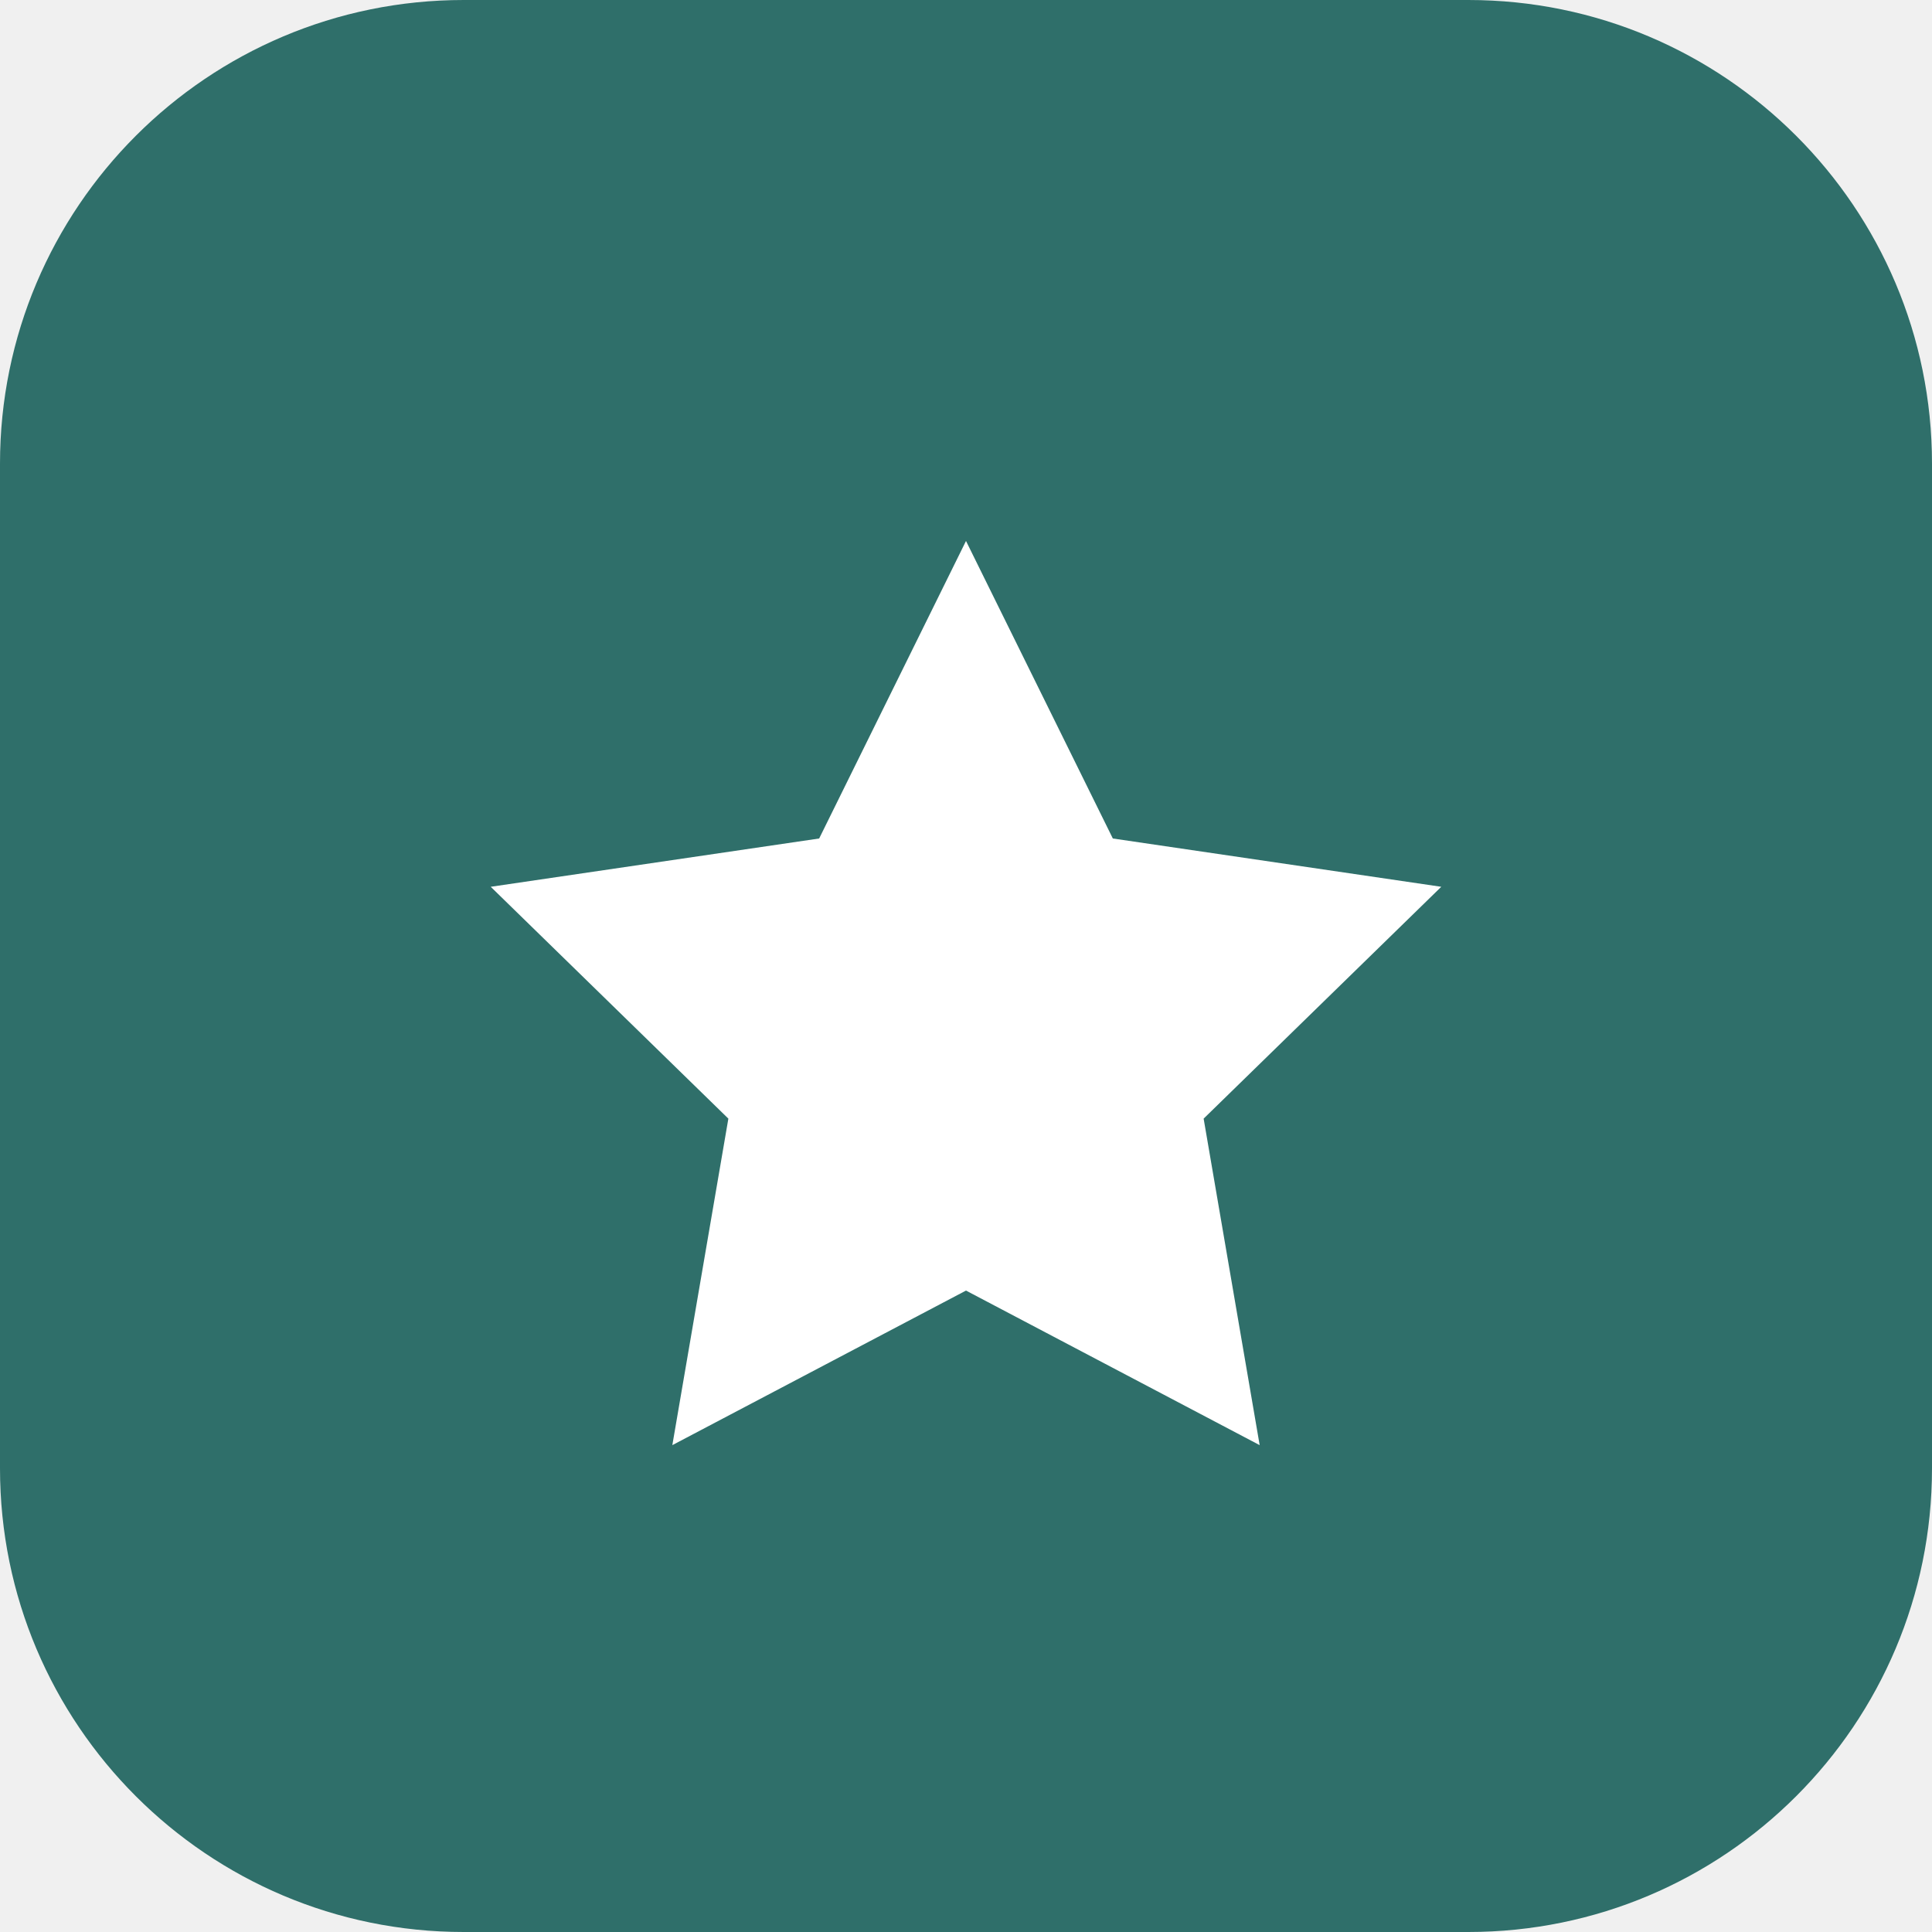
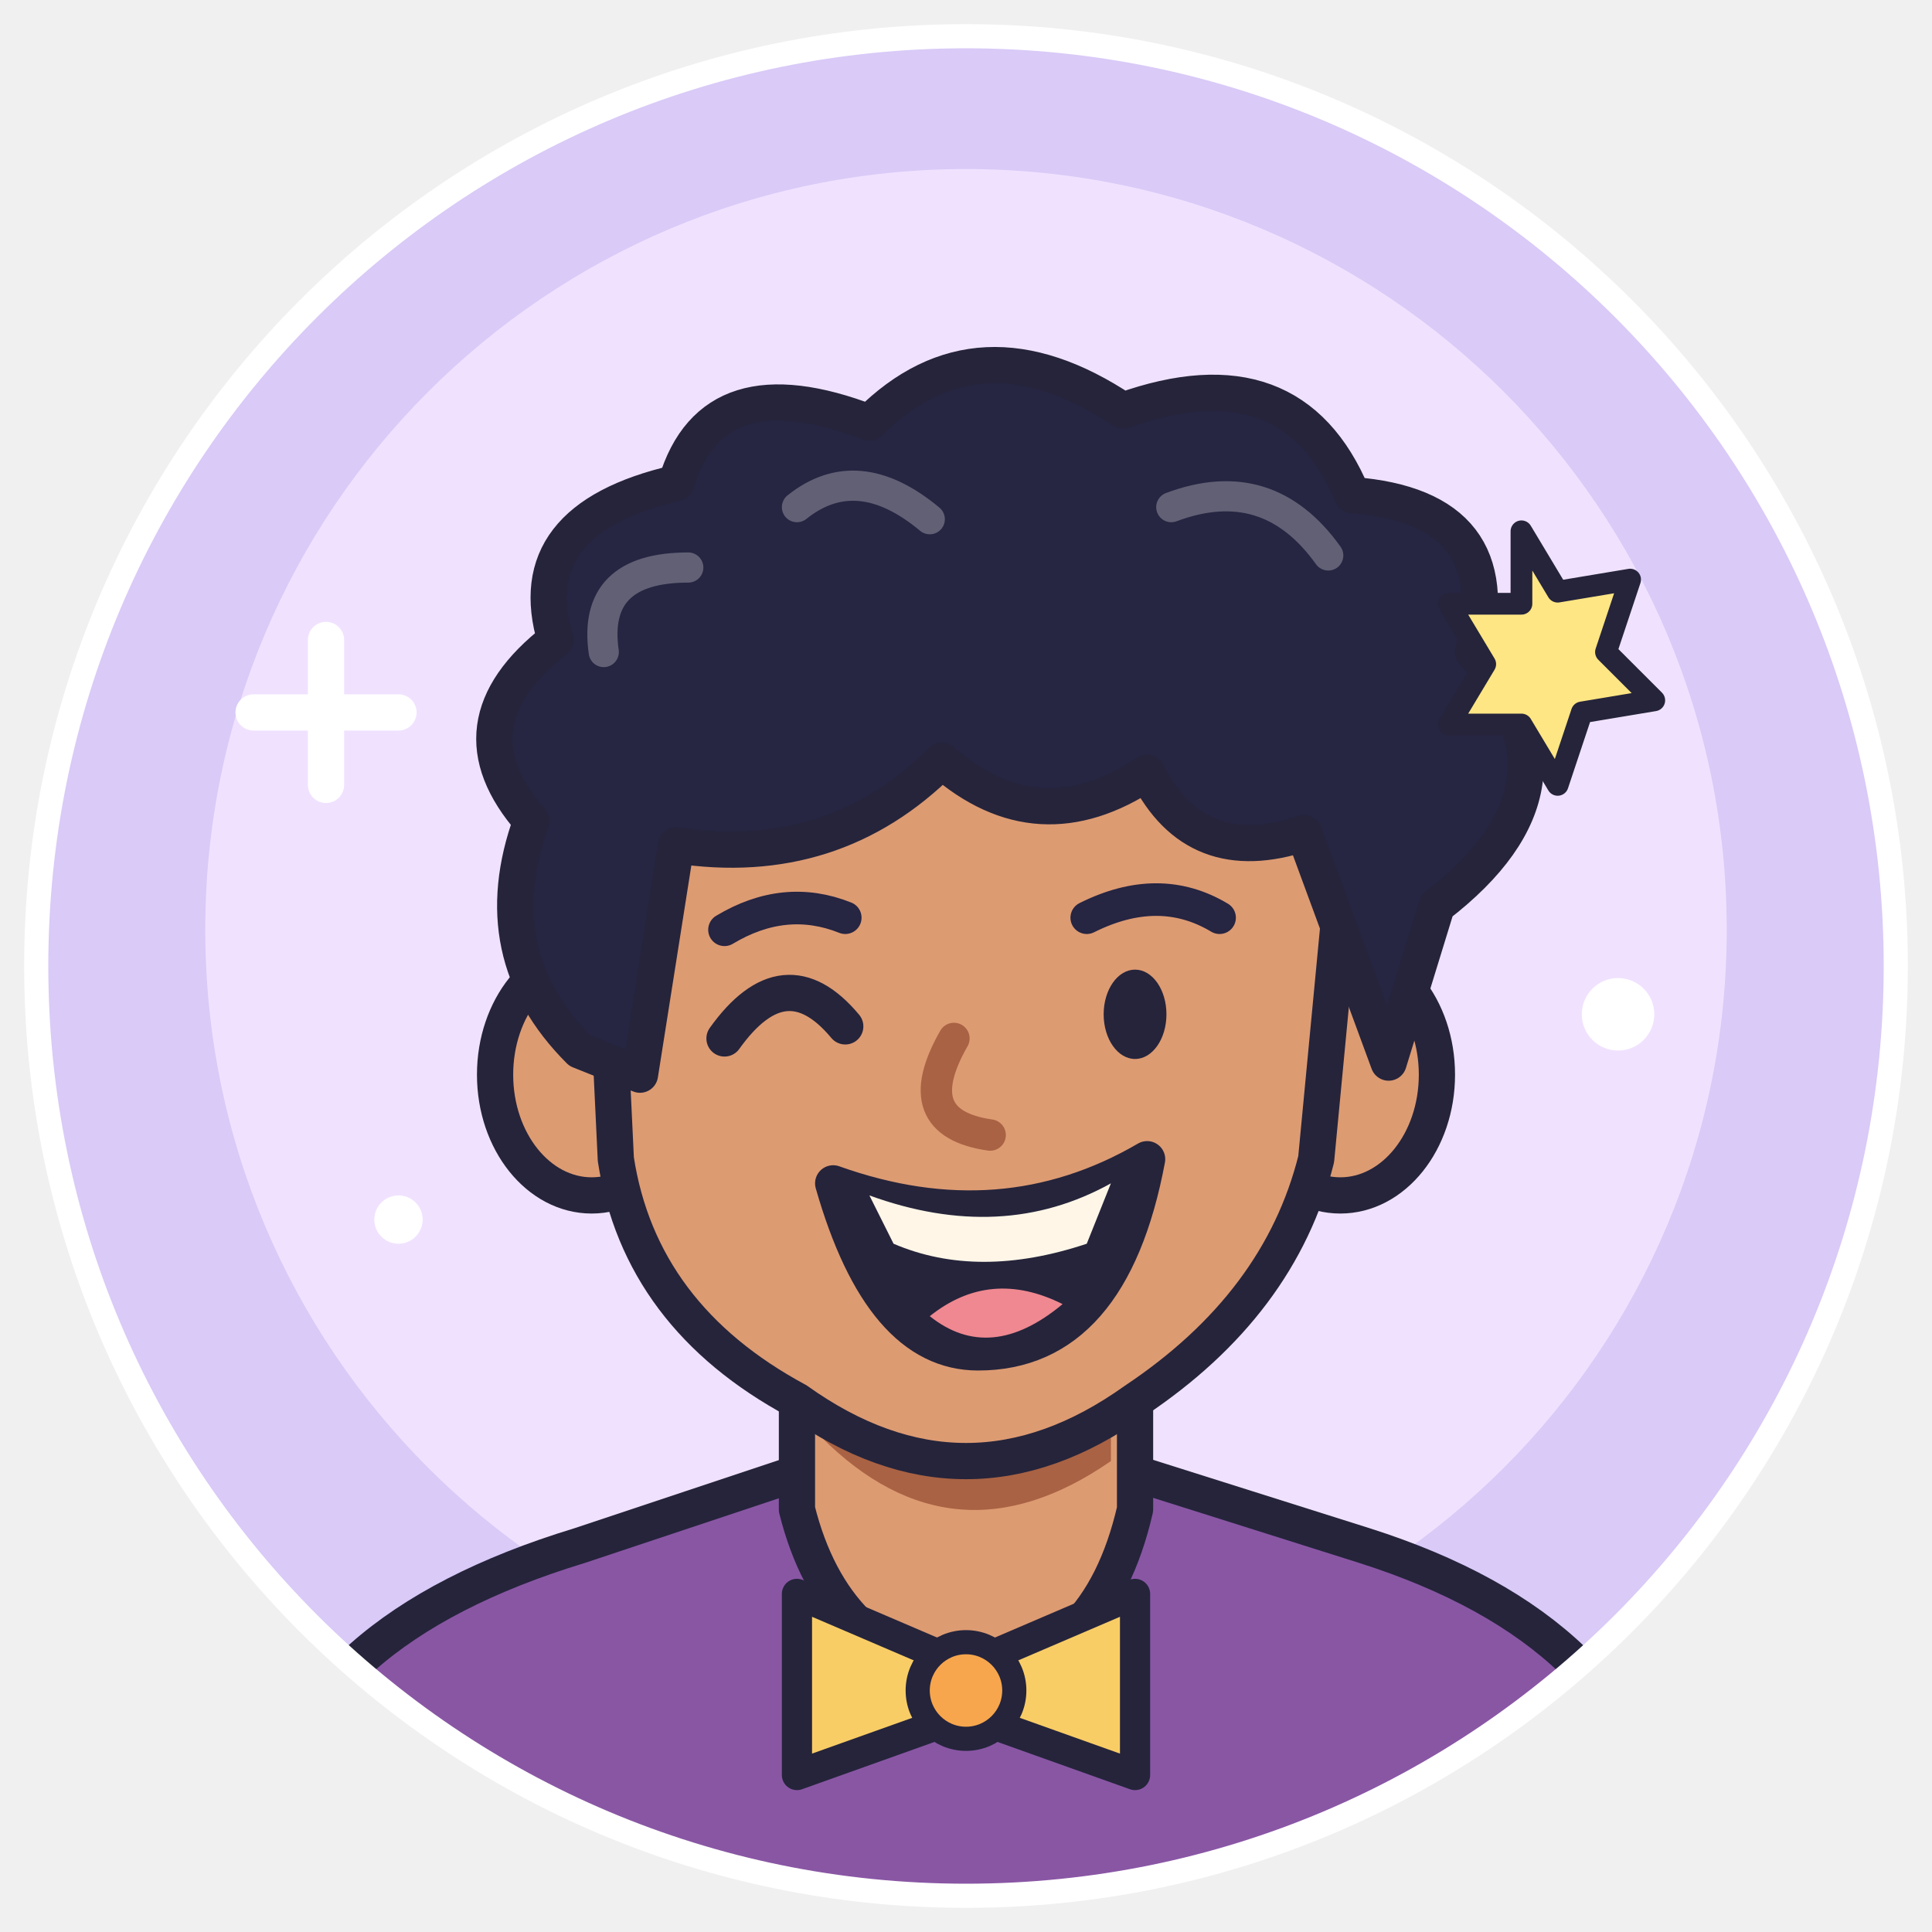
- <svg xmlns="http://www.w3.org/2000/svg" viewBox="0 0 100 100" role="img" aria-label="Avatar">
-   <rect width="100" height="100" rx="24" fill="#2F6F6A" />
-   <path d="M50 28 L57.6 43.4 74.6 45.9 62.3 57.9 65.2 74.8 50 66.8 34.8 74.8 37.7 57.9 25.4 45.9 42.4 43.4 Z" fill="#fff" />
+ <svg xmlns="http://www.w3.org/2000/svg" width="160" height="160" viewBox="0 0 160 160" role="img" aria-labelledby="ak-comic-title">
+   <defs>
+     <clipPath id="ak-comic-disc">
+       <circle cx="80" cy="80" r="77" />
+     </clipPath>
+   </defs>
+   <g clip-path="url(#ak-comic-disc)">
+     <ellipse cx="80" cy="80" rx="77" ry="77" fill="#D9CAF7" stroke="none" stroke-width="3" />
+     <ellipse cx="80" cy="77" rx="63" ry="63" fill="#F0E2FF" stroke="none" stroke-width="3" />
+     <path d="M27 53 V65 M21 59 H33" fill="none" stroke="#FFFFFF" stroke-width="3" stroke-linecap="round" stroke-linejoin="round" />
+     <ellipse cx="134" cy="84" rx="3" ry="3" fill="#FFFFFF" stroke="none" stroke-width="3" />
+     <ellipse cx="33" cy="101" rx="2" ry="2" fill="#FFFFFF" stroke="none" stroke-width="3" />
+     <path d="M22 160 V151 Q25 135 48 128 L66 122 H94 L113 128 Q135 135 138 152 V160Z" fill="#8956A4" stroke="#25243B" stroke-width="3" stroke-linecap="round" stroke-linejoin="round" />
+     <path d="M66 107 H94 V125 Q91 138 80 139 Q69 137 66 125Z" fill="#DD9B72" stroke="#25243B" stroke-width="3" stroke-linecap="round" stroke-linejoin="round" />
+     <path d="M68 109 H92 V121 Q79 130 68 119Z" fill="#A96243" stroke="none" stroke-width="3" stroke-linecap="round" stroke-linejoin="round" />
+     <ellipse cx="49" cy="89" rx="8" ry="10" fill="#DD9B72" stroke="#25243B" stroke-width="3" />
+     <ellipse cx="111" cy="89" rx="8" ry="10" fill="#DD9B72" stroke="#25243B" stroke-width="3" />
+     <path d="M50 75 Q50 49 80 48 Q111 48 111 75 L109 96 Q106 108 94 116 Q80 126 66 116 Q53 109 51 96Z" fill="#DD9B72" stroke="#25243B" stroke-width="3" stroke-linecap="round" stroke-linejoin="round" />
+     <path d="M48 87 Q40 79 44 68 Q37 60 46 53 Q43 43 56 40 Q59 30 72 35 Q81 26 93 34 Q107 29 112 41 Q125 42 122 54 Q132 65 119 75 L115 88 L108 69 Q99 72 95 64 Q86 70 78 63 Q69 72 56 70 L53 89Z" fill="#262542" stroke="#25243B" stroke-width="3" stroke-linecap="round" stroke-linejoin="round" />
+     <g opacity=".27">
+       <path d="M50 54 Q49 47 57 47 M66 42 Q71 38 77 43 M97 42 Q105 39 110 46" fill="none" stroke="#FFFFFF" stroke-width="2.5" stroke-linecap="round" stroke-linejoin="round" />
+     </g>
+     <path d="M69 98 Q83 103 95 96 Q92 112 81 112 Q73 112 69 98Z" fill="#25243B" stroke="#25243B" stroke-width="3" stroke-linecap="round" stroke-linejoin="round" />
+     <path d="M72 99 Q83 103 92 98 L90 103 Q81 106 74 103Z" fill="#FFF6E7" stroke="none" stroke-width="3" stroke-linecap="round" stroke-linejoin="round" />
+     <path d="M77 109 Q82 105 88 108 Q82 113 77 109Z" fill="#EF8890" stroke="none" stroke-width="3" stroke-linecap="round" stroke-linejoin="round" />
+     <path d="M79 86 Q75 93 82 94" fill="none" stroke="#A96243" stroke-width="2.6" stroke-linecap="round" stroke-linejoin="round" />
+     <path d="M60 86 Q65 79 70 85" fill="none" stroke="#25243B" stroke-width="3" stroke-linecap="round" stroke-linejoin="round" />
+     <ellipse cx="94" cy="84" rx="2.6" ry="3.7" fill="#25243B" stroke="none" stroke-width="3" />
+     <path d="M60 77 Q65 74 70 76 M90 76 Q96 73 101 76" fill="none" stroke="#262542" stroke-width="2.7" stroke-linecap="round" stroke-linejoin="round" />
+     <path d="M80 138 L66 132 V147 L80 142 L94 147 V132Z" fill="#F9CD66" stroke="#25243B" stroke-width="2.5" stroke-linecap="round" stroke-linejoin="round" />
+     <ellipse cx="80" cy="140" rx="4" ry="4" fill="#F7A64D" stroke="#25243B" stroke-width="2" />
+     <path d="M126 44 L129 49 L135 48 L133 54 L137 58 L131 59 L129 65 L126 60 L120 60 L123 55 L120 50 L126 50Z" fill="#FFE684" stroke="#25243B" stroke-width="1.8" stroke-linecap="round" stroke-linejoin="round" />
+   </g>
+   <ellipse cx="80" cy="80" rx="77" ry="77" fill="none" stroke="#FFFFFF" stroke-width="2" />
</svg>
